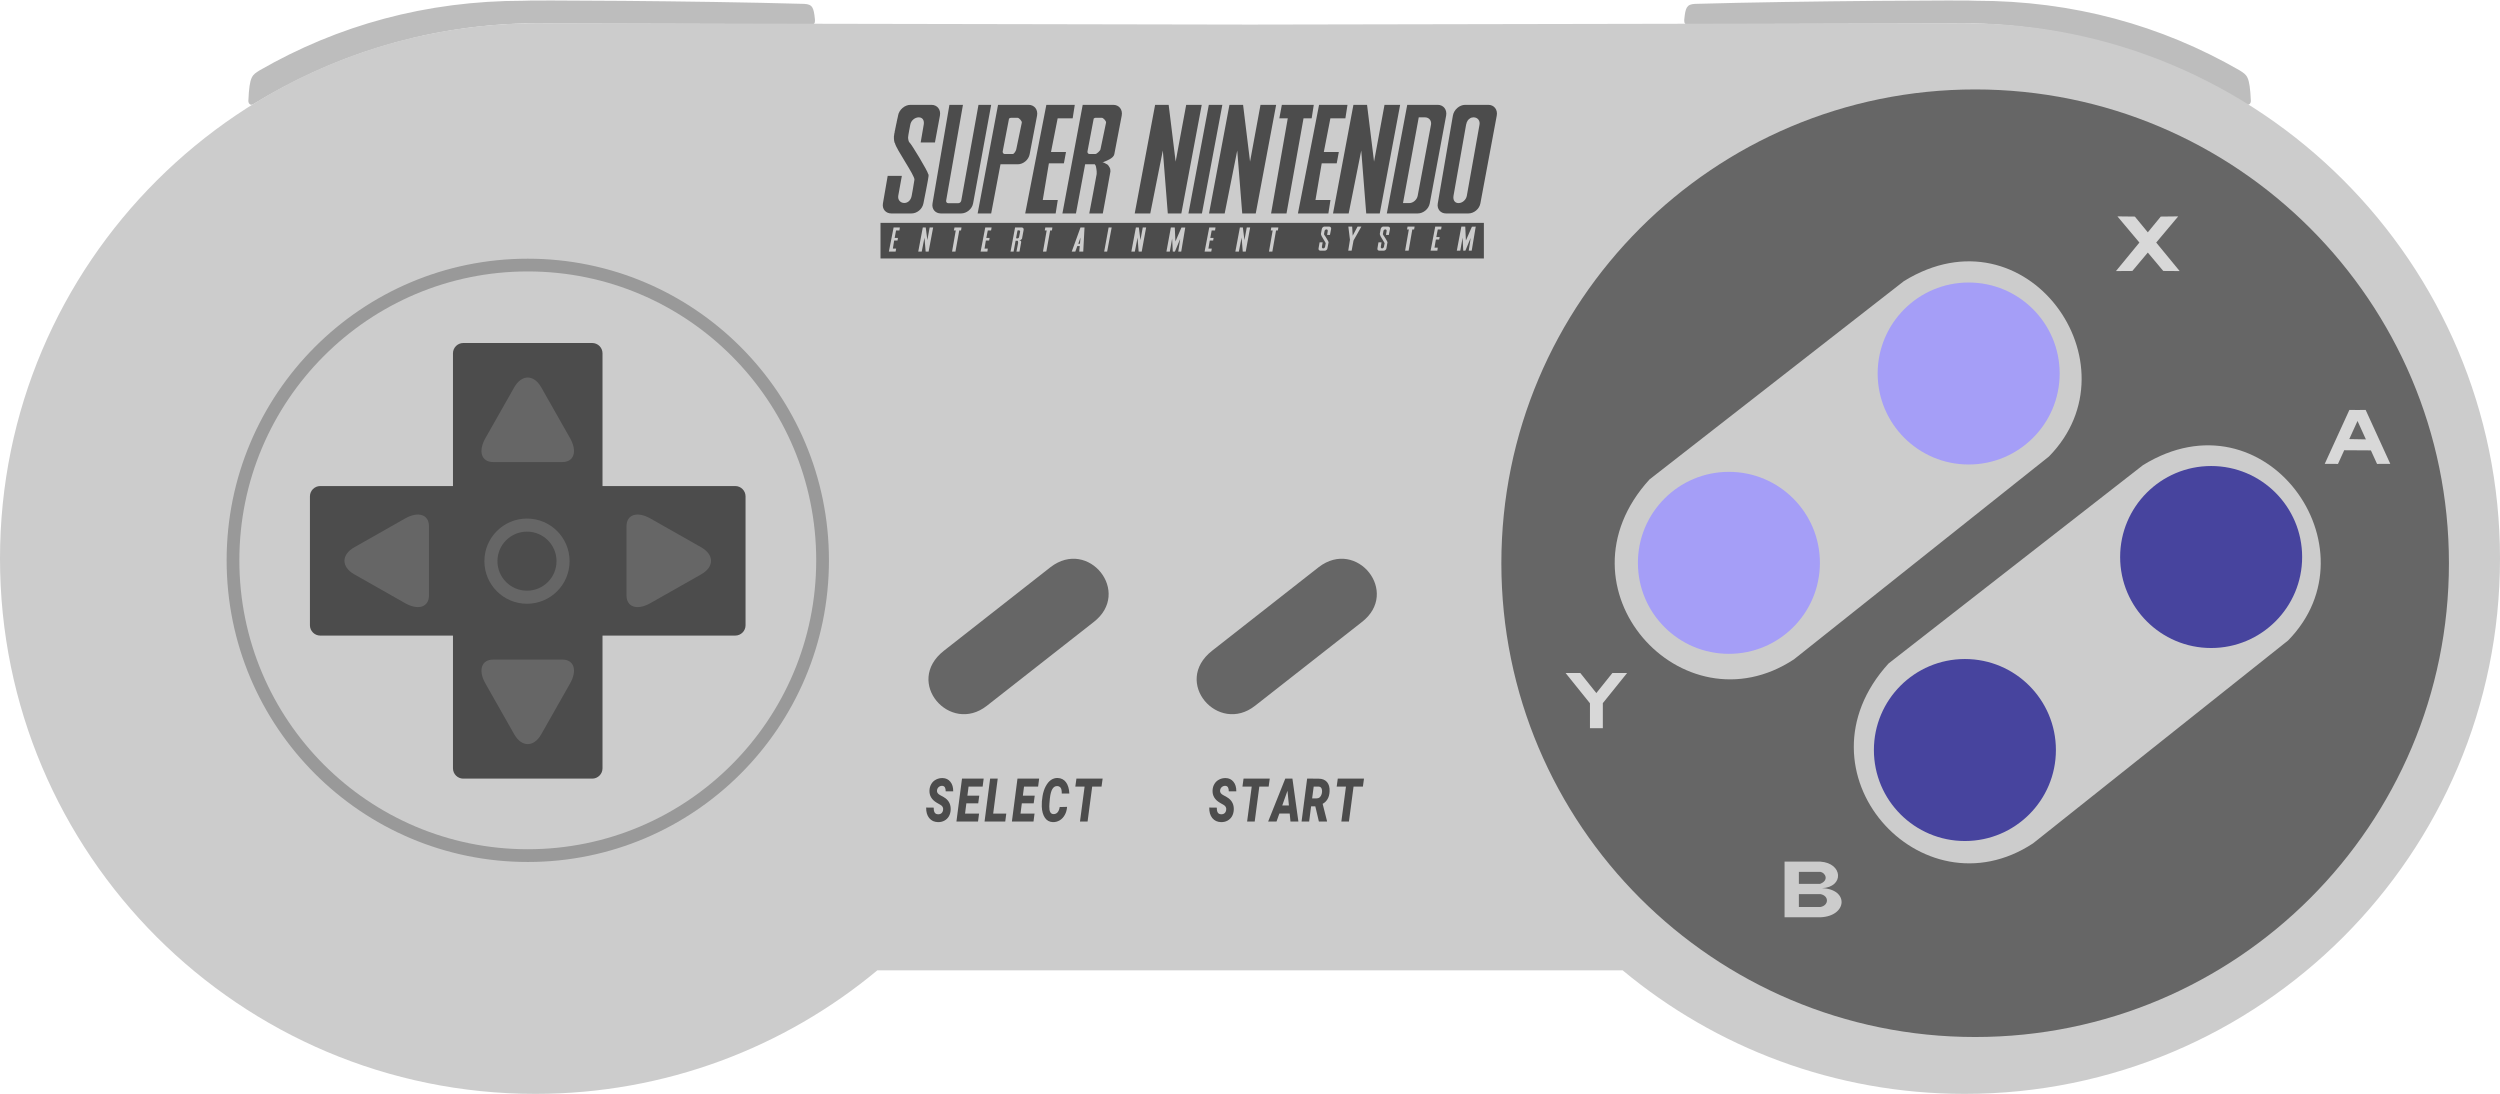
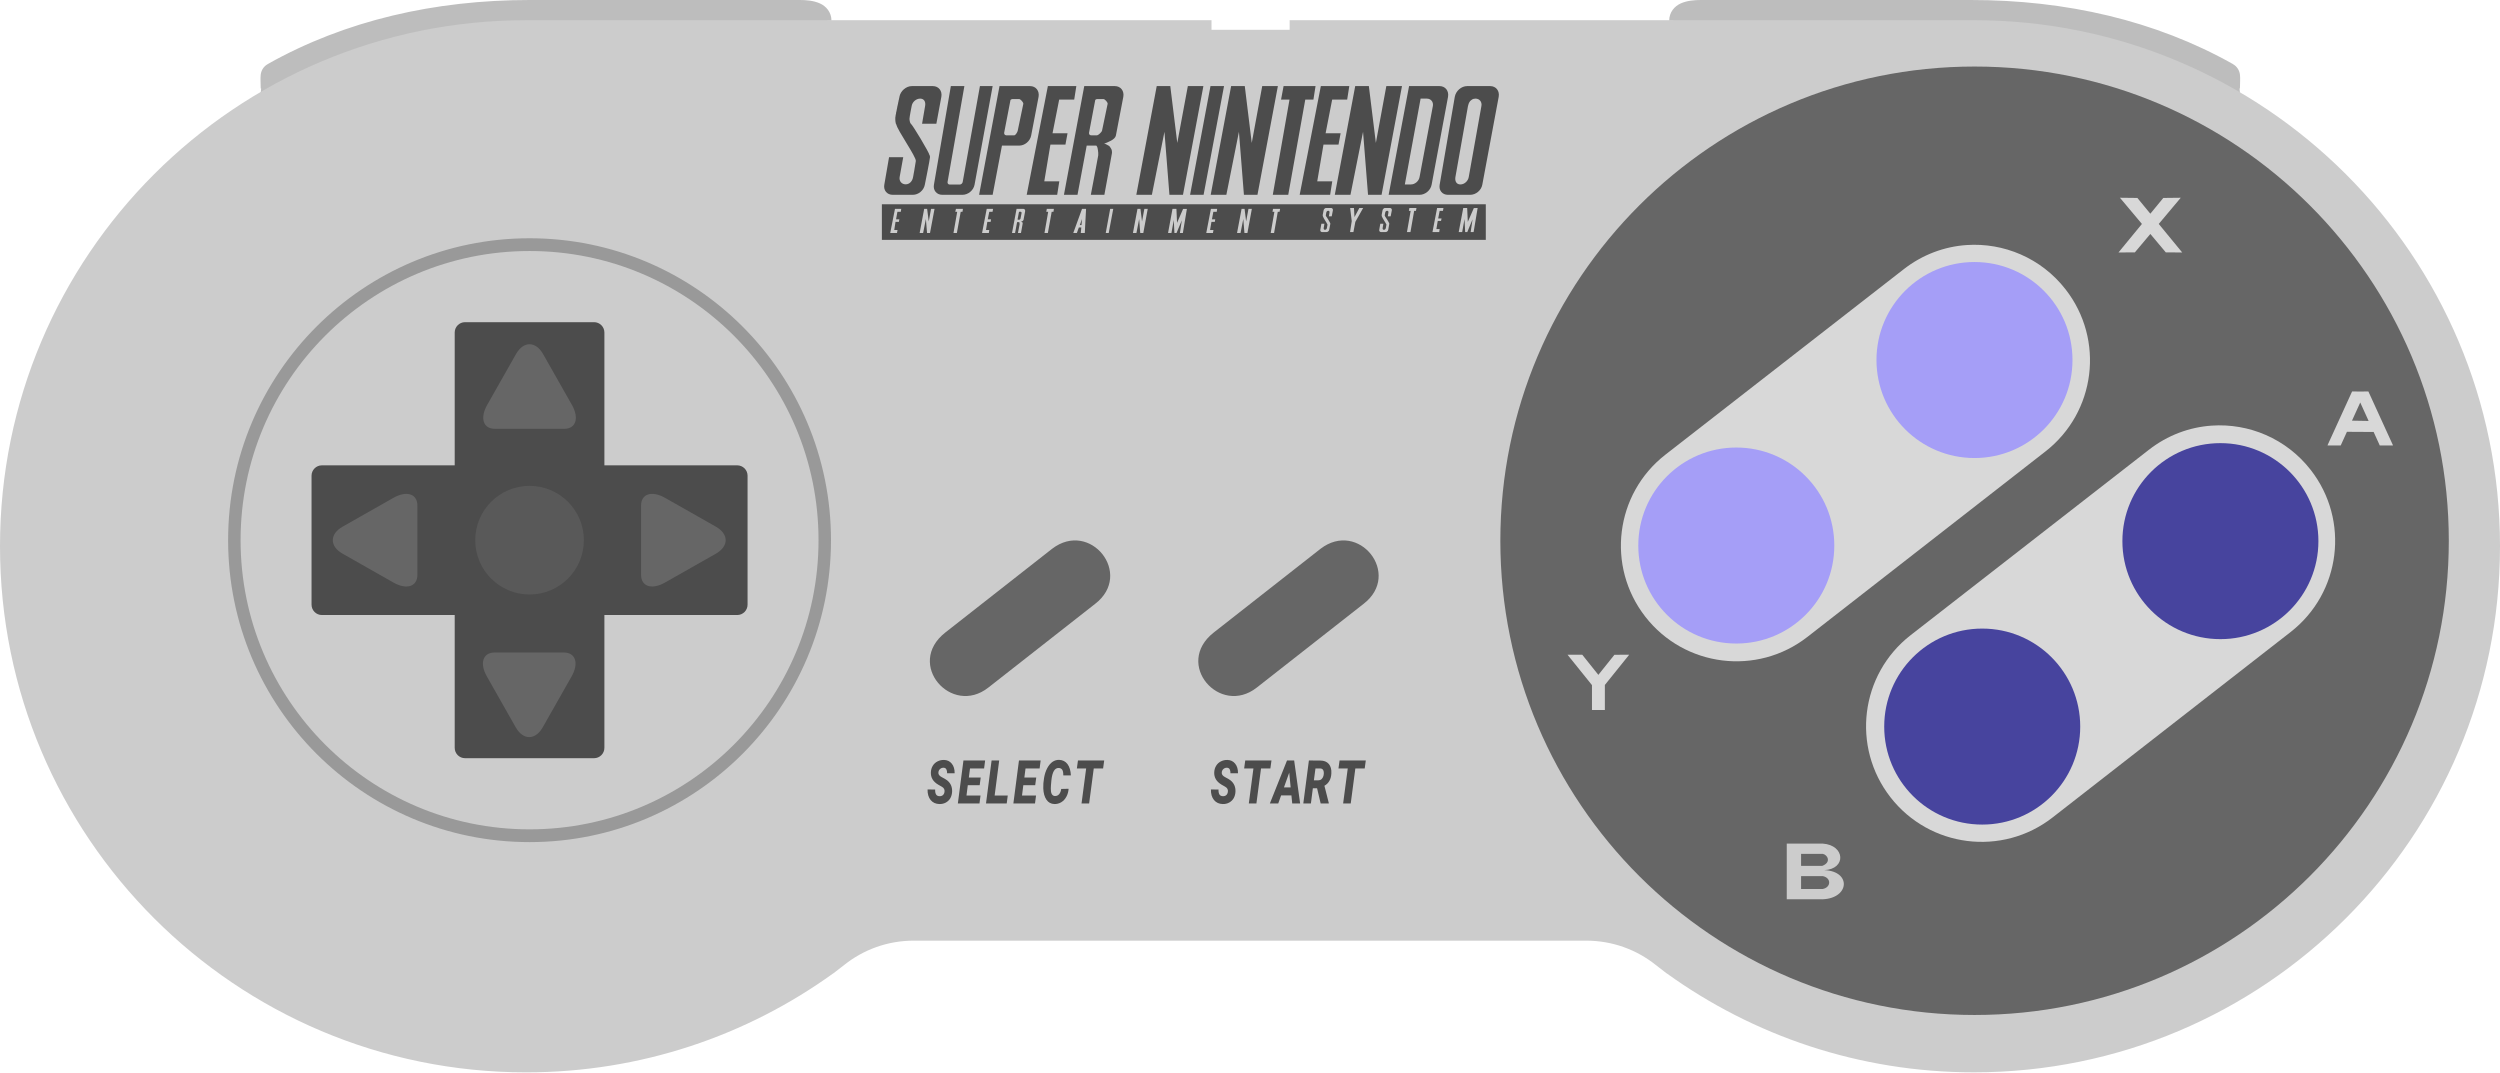
- <svg xmlns="http://www.w3.org/2000/svg" xmlns:ns1="https://www.boxy-svg.com/bx" width="385.345" height="168.608" viewBox="0 -0.401 385.345 168.608">
-   <g transform="matrix(1, 0, 0, 1, -1.4210854715202004e-14, -7.105427357601002e-15)">
-     <path d="M 39.989 10.457 C 38.894 11.187 38.448 11.22 38.28 15.19 C 38.271 15.4 38.493 15.936 39.007 15.678 C 51.111 8.308 64.914 3.688 80.801 3.209 L 125.286 3.33 C 125.663 3.317 125.63 2.764 125.608 2.55 C 125.425 0.761 125.234 0.269 123.972 0.197 C 107.263 -0.281 80.66 -0.401 80.66 -0.284 C 65.687 -0.284 52.094 3.486 39.989 10.457 Z" style="fill: rgb(189, 189, 189); stroke-linejoin: round; stroke-linecap: round; stroke: rgb(153, 153, 153); stroke-width: 0;" ns1:origin="0 0" />
-     <path d="M 348.67 -11.259 C 347.575 -11.989 347.129 -12.022 346.961 -15.992 C 346.952 -16.202 347.174 -16.738 347.688 -16.48 C 359.792 -9.11 373.595 -4.49 389.482 -4.011 L 433.967 -4.132 C 434.344 -4.119 434.311 -3.566 434.289 -3.352 C 434.106 -1.563 433.915 -1.071 432.653 -0.999 C 415.944 -0.521 389.341 -0.401 389.341 -0.518 C 374.368 -0.518 360.775 -4.288 348.67 -11.259 Z" style="fill: rgb(189, 189, 189); stroke-linejoin: round; stroke-linecap: round; stroke: rgb(153, 153, 153); stroke-width: 0;" transform="matrix(-1, 0, 0, -1, 693.904, -0.802001)" ns1:origin="0 1" />
-     <path id="path-3" style="fill: rgb(204, 204, 204); fill-opacity: 1; fill-rule: nonzero; stroke: none; clip-path: url(#clipPath16);" d="M 82.514 3.178 C 36.942 3.375 0 40.122 0 85.693 C 0 131.263 36.942 168.207 82.514 168.207 C 102.56 168.207 120.934 161.053 135.23 149.165 L 250.115 149.165 C 264.411 161.053 282.785 168.207 302.831 168.207 C 348.403 168.207 385.345 131.263 385.345 85.693 C 385.345 40.122 348.403 3.178 302.831 3.178 L 192.673 3.388 L 82.514 3.178 Z" ns1:origin="0 0" />
+ <svg xmlns="http://www.w3.org/2000/svg" xmlns:ns1="https://www.boxy-svg.com/bx" width="384.989" height="165.138" viewBox="-0.084 2.5 384.989 165.138">
+   <g>
+     <path id="path7" d="M 261.87 2.5 C 260.879 2.5 259.736 2.585 258.759 3.019 C 257.781 3.454 256.964 4.382 256.964 5.693 L 257.605 5.693 C 257.594 5.945 257.626 6.323 257.937 6.334 L 302.422 6.213 C 318.309 6.692 332.112 11.312 344.216 18.682 C 344.73 18.94 344.952 18.404 344.943 18.194 C 344.907 17.337 344.857 16.663 344.792 16.126 L 344.857 16.126 C 344.857 15.278 344.93 14.624 344.857 13.992 C 344.784 13.368 344.429 12.735 343.78 12.376 C 343.774 12.372 343.784 12.357 343.78 12.355 C 343.774 12.353 343.765 12.359 343.76 12.355 C 331.815 5.641 318.052 2.5 303.42 2.5 Z" style="fill: rgb(189, 189, 189);" ns1:origin="0 0" />
+     <path id="path-7" d="M 132.864 2.5 C 131.873 2.5 130.73 2.415 129.753 1.981 C 128.775 1.546 127.958 0.618 127.958 -0.693 L 128.599 -0.693 C 128.588 -0.945 128.62 -1.323 128.931 -1.334 L 173.416 -1.213 C 189.303 -1.692 203.106 -6.312 215.21 -13.682 C 215.724 -13.94 215.946 -13.404 215.937 -13.194 C 215.901 -12.337 215.851 -11.663 215.786 -11.126 L 215.851 -11.126 C 215.851 -10.278 215.924 -9.624 215.851 -8.992 C 215.778 -8.368 215.423 -7.735 214.774 -7.376 C 214.768 -7.372 214.778 -7.357 214.774 -7.355 C 214.768 -7.353 214.759 -7.359 214.754 -7.355 C 202.809 -0.641 189.046 2.5 174.414 2.5 Z" style="fill: rgb(189, 189, 189);" transform="matrix(-1, 0, 0, -1, 255.916, 4.999996)" ns1:origin="0 1" />
+     <path id="path-11" d="M 80.935 5.611 L 170.385 5.611 L 186.483 5.611 L 186.483 6.448 L 186.483 7.085 L 187.12 7.085 L 197.878 7.085 L 198.515 7.085 L 198.515 6.448 L 198.515 5.611 L 214.434 5.611 L 303.883 5.611 C 348.637 5.611 384.905 41.861 384.905 86.613 C 384.905 131.367 348.635 167.635 303.883 167.635 C 286.223 167.635 269.899 161.983 256.586 152.395 L 256.567 152.395 L 254.894 151.1 C 251.954 148.752 248.227 147.355 244.175 147.355 L 213.814 147.355 L 171.001 147.355 L 140.639 147.355 C 136.588 147.355 132.861 148.752 129.922 151.1 L 128.248 152.395 L 128.229 152.395 C 114.924 161.989 98.603 167.638 80.937 167.638 C 36.185 167.638 -0.084 131.37 -0.084 86.616 C -0.084 41.864 36.186 5.613 80.937 5.613 L 80.935 5.611 Z" style="fill: rgb(204, 204, 204);" ns1:origin="0.5 0.5" />
    <g transform="matrix(1, 0, 0, 1, 0, 1)">
      <g>
        <path d="M 145.366 123.432 C 145.419 123.096 145.279 122.834 144.946 122.648 L 144.386 122.329 C 143.599 121.86 143.226 121.222 143.266 120.416 C 143.286 120.044 143.383 119.716 143.556 119.433 C 143.729 119.14 143.973 118.914 144.286 118.755 C 144.593 118.595 144.929 118.52 145.296 118.529 C 145.789 118.538 146.186 118.728 146.486 119.1 C 146.786 119.463 146.933 119.955 146.926 120.575 L 145.766 120.575 C 145.773 120.327 145.733 120.124 145.646 119.964 C 145.559 119.814 145.416 119.734 145.216 119.725 C 145.016 119.725 144.843 119.787 144.696 119.911 C 144.543 120.034 144.453 120.207 144.426 120.429 C 144.386 120.731 144.556 120.978 144.936 121.173 C 145.316 121.369 145.593 121.532 145.766 121.665 C 146.313 122.099 146.569 122.684 146.536 123.419 C 146.516 123.8 146.423 124.137 146.256 124.429 C 146.089 124.712 145.859 124.934 145.566 125.093 C 145.273 125.253 144.939 125.328 144.566 125.319 C 144.299 125.31 144.053 125.257 143.826 125.16 C 143.593 125.053 143.393 124.898 143.226 124.695 C 142.899 124.287 142.743 123.747 142.756 123.073 L 143.926 123.087 C 143.913 123.423 143.963 123.681 144.076 123.857 C 144.183 124.026 144.369 124.11 144.636 124.11 C 144.829 124.11 144.993 124.053 145.126 123.937 C 145.259 123.814 145.339 123.645 145.366 123.432 Z" style="fill: rgb(76, 76, 76);" ns1:origin="0.5 0.5" />
        <path d="M 169.788 119.844 L 168.348 119.844 L 167.638 125.226 L 166.468 125.226 L 167.178 119.844 L 165.748 119.844 L 165.918 118.609 L 169.958 118.609 L 169.788 119.844 Z" style="fill: rgb(76, 76, 76);" ns1:origin="0.5 0.5" />
        <path d="M 164.477 122.967 C 164.443 123.436 164.327 123.848 164.127 124.203 C 163.927 124.566 163.667 124.845 163.347 125.04 C 163.02 125.235 162.667 125.328 162.287 125.319 C 161.767 125.302 161.36 125.08 161.067 124.655 C 160.767 124.22 160.603 123.636 160.577 122.901 C 160.557 122.413 160.597 121.878 160.697 121.293 C 160.797 120.717 160.96 120.217 161.187 119.791 C 161.42 119.357 161.69 119.034 161.997 118.821 C 162.31 118.609 162.65 118.506 163.017 118.516 C 163.563 118.533 163.993 118.751 164.307 119.167 C 164.62 119.592 164.793 120.173 164.827 120.908 L 163.657 120.908 C 163.663 120.5 163.61 120.213 163.497 120.044 C 163.377 119.867 163.197 119.774 162.957 119.765 C 162.337 119.738 161.96 120.372 161.827 121.665 C 161.767 122.259 161.737 122.679 161.737 122.927 C 161.723 123.671 161.93 124.057 162.357 124.083 C 162.63 124.093 162.85 124 163.017 123.804 C 163.183 123.609 163.29 123.339 163.337 122.994 L 164.477 122.967 Z" style="fill: rgb(76, 76, 76);" ns1:origin="0.5 0.5" />
        <path d="M 159.332 122.422 L 157.502 122.422 L 157.302 124.004 L 159.462 124.004 L 159.302 125.226 L 155.972 125.226 L 156.832 118.609 L 160.172 118.609 L 160.012 119.844 L 157.842 119.844 L 157.662 121.24 L 159.492 121.24 L 159.332 122.422 Z" style="fill: rgb(76, 76, 76);" ns1:origin="0.5 0.5" />
        <path d="M 153.087 124.004 L 155.107 124.004 L 154.947 125.226 L 151.757 125.226 L 152.617 118.609 L 153.787 118.609 L 153.087 124.004 Z" style="fill: rgb(76, 76, 76);" ns1:origin="0.5 0.5" />
        <path d="M 150.782 122.422 L 148.952 122.422 L 148.752 124.004 L 150.912 124.004 L 150.752 125.226 L 147.422 125.226 L 148.282 118.609 L 151.622 118.609 L 151.462 119.844 L 149.292 119.844 L 149.112 121.24 L 150.942 121.24 L 150.782 122.422 Z" style="fill: rgb(76, 76, 76);" ns1:origin="0.5 0.5" />
      </g>
      <g>
        <path d="M 189.002 123.432 C 189.055 123.096 188.915 122.834 188.582 122.648 L 188.022 122.329 C 187.235 121.86 186.862 121.222 186.902 120.416 C 186.922 120.044 187.019 119.716 187.192 119.433 C 187.365 119.14 187.609 118.914 187.922 118.755 C 188.229 118.595 188.565 118.52 188.932 118.529 C 189.425 118.538 189.822 118.728 190.122 119.1 C 190.422 119.463 190.569 119.955 190.562 120.575 L 189.402 120.575 C 189.409 120.327 189.369 120.124 189.282 119.964 C 189.195 119.814 189.052 119.734 188.852 119.725 C 188.652 119.725 188.479 119.787 188.332 119.911 C 188.179 120.034 188.089 120.207 188.062 120.429 C 188.022 120.731 188.192 120.978 188.572 121.173 C 188.952 121.369 189.229 121.532 189.402 121.665 C 189.949 122.099 190.205 122.684 190.172 123.419 C 190.152 123.8 190.059 124.137 189.892 124.429 C 189.725 124.712 189.495 124.934 189.202 125.093 C 188.909 125.253 188.575 125.328 188.202 125.319 C 187.935 125.31 187.689 125.257 187.462 125.16 C 187.229 125.053 187.029 124.898 186.862 124.695 C 186.535 124.287 186.379 123.747 186.392 123.073 L 187.562 123.087 C 187.549 123.423 187.599 123.681 187.712 123.857 C 187.819 124.026 188.005 124.11 188.272 124.11 C 188.465 124.11 188.629 124.053 188.762 123.937 C 188.895 123.814 188.975 123.645 189.002 123.432 Z" style="fill: rgb(76, 76, 76);" ns1:origin="0.5 0.5" />
        <path d="M 210.073 119.844 L 208.633 119.844 L 207.923 125.226 L 206.753 125.226 L 207.463 119.844 L 206.033 119.844 L 206.203 118.609 L 210.243 118.609 L 210.073 119.844 Z" style="fill: rgb(76, 76, 76);" ns1:origin="0.5 0.5" />
        <path d="M 202.25 121.665 L 202.93 121.665 C 203.116 121.665 203.28 121.608 203.42 121.492 C 203.56 121.369 203.66 121.2 203.72 120.987 C 203.78 120.784 203.796 120.579 203.77 120.376 C 203.723 120.04 203.56 119.862 203.28 119.844 L 202.49 119.844 Z M 202.09 122.887 L 201.79 125.226 L 200.62 125.226 L 201.48 118.609 L 203.24 118.622 C 203.8 118.622 204.233 118.795 204.54 119.14 C 204.84 119.495 204.973 119.973 204.94 120.575 C 204.92 121.054 204.816 121.448 204.63 121.758 C 204.45 122.077 204.196 122.325 203.87 122.502 L 204.54 125.146 L 204.54 125.226 L 203.29 125.226 L 202.74 122.887 Z" style="fill: rgb(76, 76, 76);" ns1:origin="0 0" />
        <path d="M 197.201 123.99 L 196.761 125.226 L 195.471 125.226 L 198.111 118.609 L 199.211 118.609 L 200.131 125.226 L 198.911 125.226 L 198.791 123.99 Z M 197.641 122.755 L 198.671 122.755 L 198.451 120.482 Z" style="fill: rgb(76, 76, 76);" ns1:origin="0 0" />
        <path d="M 195.548 119.844 L 194.108 119.844 L 193.398 125.226 L 192.228 125.226 L 192.938 119.844 L 191.508 119.844 L 191.678 118.609 L 195.718 118.609 L 195.548 119.844 Z" style="fill: rgb(76, 76, 76);" ns1:origin="0.5 0.5" />
      </g>
    </g>
-     <path id="path42" style="fill: rgb(153, 153, 153); fill-opacity: 1; fill-rule: nonzero; stroke: rgb(153, 153, 153); clip-path: url(#clipPath16);" d="M 127.272 85.968 C 127.272 111.371 106.713 131.963 81.352 131.963 C 55.991 131.963 35.432 111.371 35.432 85.968 C 35.432 60.566 55.991 39.973 81.352 39.973 C 106.713 39.973 127.272 60.566 127.272 85.968" ns1:origin="0.5 0.5" />
-     <path id="path46" style="fill: rgb(204, 204, 204); fill-opacity: 1; fill-rule: nonzero; stroke: none; clip-path: url(#clipPath16);" d="M 125.809 85.968 C 125.809 110.562 105.906 130.498 81.352 130.498 C 56.799 130.498 36.894 110.562 36.894 85.968 C 36.894 61.375 56.799 41.438 81.352 41.438 C 105.906 41.438 125.809 61.375 125.809 85.968" ns1:origin="0.5 0.5" />
-     <path id="path50" style="fill: rgb(102, 102, 102); fill-opacity: 1; fill-rule: nonzero; stroke: none; clip-path: url(#clipPath16);" d="M 377.474 86.414 C 377.474 126.746 344.777 159.442 304.445 159.442 C 264.112 159.442 231.416 126.746 231.416 86.414 C 231.416 46.081 264.112 13.385 304.445 13.385 C 344.777 13.385 377.474 46.081 377.474 86.414" ns1:origin="0.5 0.5" />
-     <path id="path70" style="fill: rgb(76, 76, 76); fill-opacity: 1; fill-rule: nonzero; stroke: none; clip-path: url(#clipPath16);" d="M 113.329 74.517 L 92.87 74.517 L 92.87 54.059 C 92.87 53.185 92.155 52.469 91.28 52.469 L 71.409 52.469 C 70.534 52.469 69.819 53.185 69.819 54.059 L 69.819 74.517 L 49.36 74.517 C 48.487 74.517 47.772 75.232 47.772 76.106 L 47.772 95.979 C 47.772 96.852 48.487 97.567 49.36 97.567 L 69.819 97.567 L 69.819 118.027 C 69.819 118.901 70.534 119.616 71.409 119.616 L 91.28 119.616 C 92.155 119.616 92.87 118.901 92.87 118.027 L 92.87 97.567 L 113.329 97.567 C 114.203 97.567 114.918 96.852 114.918 95.979 L 114.918 76.106 C 114.918 75.232 114.203 74.517 113.329 74.517" ns1:origin="0.5 0.5" />
-     <g>
-       <path id="path-5" style="fill: rgb(204, 204, 204); fill-opacity: 1; fill-rule: nonzero; stroke: none; clip-path: url(#clipPath16);" d="M 312.357 129.298 C 294.74 140.036 275.283 116.973 291.068 100.81 L 331.323 71.63 C 350.607 60.631 367.146 85.739 352.724 99.426" transform="matrix(0.999391, -0.034899, 0.034899, 0.999391, -3.305862, 11.27116)" ns1:origin="0.5 0.5" />
-       <path id="path-1" style="fill: rgb(204, 204, 204); fill-opacity: 1; fill-rule: nonzero; stroke: none; clip-path: url(#clipPath16);" d="M 275.501 100.938 C 257.884 111.676 238.427 88.613 254.212 72.45 L 294.467 43.27 C 313.751 32.271 330.29 57.379 315.868 71.066" transform="matrix(0.999391, -0.034899, 0.034899, 0.999391, -2.338579, 9.967647)" ns1:origin="0.5 0.5" />
-     </g>
-     <path id="path74" style="fill: rgb(165, 158, 247); fill-opacity: 1; fill-rule: nonzero; stroke: none; clip-path: url(#clipPath16);" d="M 280.517 86.354 C 280.517 94.1 274.237 100.38 266.491 100.38 C 258.743 100.38 252.463 94.1 252.463 86.354 C 252.463 78.608 258.743 72.328 266.491 72.328 C 274.237 72.328 280.517 78.608 280.517 86.354" ns1:origin="0.5 0.5" />
-     <path id="path78" style="fill: rgb(165, 158, 247); fill-opacity: 1; fill-rule: nonzero; stroke: none; clip-path: url(#clipPath16);" d="M 317.472 57.171 C 317.472 64.917 311.192 71.197 303.445 71.197 C 295.698 71.197 289.418 64.917 289.418 57.171 C 289.418 49.425 295.698 43.145 303.445 43.145 C 311.192 43.145 317.472 49.425 317.472 57.171" ns1:origin="0.5 0.5" />
-     <path id="path-6" style="fill: rgb(71, 68, 158); fill-opacity: 1; fill-rule: nonzero; stroke: none; clip-path: url(#clipPath16);" d="M 316.893 115.205 C 316.893 122.951 310.613 129.231 302.867 129.231 C 295.119 129.231 288.839 122.951 288.839 115.205 C 288.839 107.459 295.119 101.179 302.867 101.179 C 310.613 101.179 316.893 107.459 316.893 115.205" ns1:origin="0.5 0.5" />
-     <path id="path-7" style="fill: rgb(71, 68, 158); fill-opacity: 1; fill-rule: nonzero; stroke: none; clip-path: url(#clipPath16);" d="M 354.848 85.456 C 354.848 93.202 348.568 99.482 340.821 99.482 C 333.074 99.482 326.794 93.202 326.794 85.456 C 326.794 77.71 333.074 71.43 340.821 71.43 C 348.568 71.43 354.848 77.71 354.848 85.456" ns1:origin="0.5 0.5" />
-     <path id="path90" style="fill: rgb(102, 102, 102); fill-opacity: 1; fill-rule: nonzero; stroke: none; clip-path: url(#clipPath16);" d="M 54.61 83.958 C 52.588 85.104 52.588 86.98 54.61 88.128 L 62.444 92.57 C 64.466 93.717 66.12 93.182 66.12 91.38 L 66.12 80.705 C 66.12 78.904 64.466 78.369 62.444 79.515 L 54.61 83.958 C 52.588 85.104 52.588 86.98 54.61 88.128 L 62.444 92.57 C 64.466 93.717 66.12 93.182 66.12 91.38 L 66.12 80.705 C 66.12 78.904 64.466 78.369 62.444 79.515 L 54.61 83.958 Z" ns1:origin="0.5 0.5" />
-     <path id="path94" style="fill: rgb(102, 102, 102); fill-opacity: 1; fill-rule: nonzero; stroke: none; clip-path: url(#clipPath16);" d="M 108.079 83.958 C 110.102 85.104 110.102 86.98 108.079 88.128 L 100.245 92.57 C 98.223 93.717 96.569 93.182 96.569 91.38 L 96.569 80.705 C 96.569 78.904 98.223 78.369 100.245 79.515 L 108.079 83.958 C 110.102 85.104 110.102 86.98 108.079 88.128 L 100.245 92.57 C 98.223 93.717 96.569 93.182 96.569 91.38 L 96.569 80.705 C 96.569 78.904 98.223 78.369 100.245 79.515 L 108.079 83.958 Z" ns1:origin="0.5 0.5" />
-     <path id="path98" style="fill: rgb(102, 102, 102); fill-opacity: 1; fill-rule: nonzero; stroke: none; clip-path: url(#clipPath16);" d="M 83.429 59.308 C 82.283 57.286 80.406 57.286 79.259 59.308 L 74.817 67.142 C 73.671 69.164 74.206 70.818 76.007 70.818 L 86.682 70.818 C 88.483 70.818 89.018 69.164 87.872 67.142 L 83.429 59.308 C 82.283 57.286 80.406 57.286 79.259 59.308 L 74.817 67.142 C 73.671 69.164 74.206 70.818 76.007 70.818 L 86.682 70.818 C 88.483 70.818 89.018 69.164 87.872 67.142 L 83.429 59.308 Z" ns1:origin="0.5 0.5" />
-     <path id="path102" style="fill: rgb(102, 102, 102); fill-opacity: 1; fill-rule: nonzero; stroke: none; clip-path: url(#clipPath16);" d="M 83.429 112.777 C 82.283 114.8 80.406 114.8 79.259 112.777 L 74.817 104.944 C 73.671 102.921 74.206 101.267 76.007 101.267 L 86.682 101.267 C 88.483 101.267 89.018 102.921 87.872 104.944 L 83.429 112.777 C 82.283 114.8 80.406 114.8 79.259 112.777 L 74.817 104.944 C 73.671 102.921 74.206 101.267 76.007 101.267 L 86.682 101.267 C 88.483 101.267 89.018 102.921 87.872 104.944 L 83.429 112.777 Z" ns1:origin="0.5 0.5" />
+     <path id="path42" style="fill: rgb(153, 153, 153); fill-opacity: 1; fill-rule: nonzero; stroke: rgb(153, 153, 153); clip-path: url(#clipPath16);" d="M 127.385 85.687 C 127.385 111.09 106.826 131.681 81.465 131.681 C 56.104 131.681 35.545 111.09 35.545 85.687 C 35.545 60.285 56.104 39.691 81.465 39.691 C 106.826 39.691 127.385 60.285 127.385 85.687" ns1:origin="0.5 0.5" />
+     <path id="path46" style="fill: rgb(204, 204, 204); fill-opacity: 1; fill-rule: nonzero; stroke: none; clip-path: url(#clipPath16);" d="M 125.965 85.686 C 125.965 110.28 106.043 130.216 81.466 130.216 C 56.889 130.216 36.965 110.28 36.965 85.686 C 36.965 61.093 56.889 41.156 81.466 41.156 C 106.043 41.156 125.965 61.093 125.965 85.686" ns1:origin="0.5 0.5" />
+     <path id="path50" style="fill: rgb(102, 102, 102); fill-opacity: 1; fill-rule: nonzero; stroke: none; clip-path: url(#clipPath16);" d="M 377.021 85.775 C 377.021 126.107 344.324 158.803 303.992 158.803 C 263.659 158.803 230.963 126.107 230.963 85.775 C 230.963 45.442 263.659 12.746 303.992 12.746 C 344.324 12.746 377.021 45.442 377.021 85.775" ns1:origin="0.5 0.5" />
+     <path id="path70" style="fill: rgb(76, 76, 76); fill-opacity: 1; fill-rule: nonzero; stroke: none; clip-path: url(#clipPath16);" d="M 113.449 74.16 L 92.99 74.16 L 92.99 53.702 C 92.99 52.829 92.275 52.113 91.4 52.113 L 71.529 52.113 C 70.654 52.113 69.939 52.829 69.939 53.702 L 69.939 74.16 L 49.48 74.16 C 48.607 74.16 47.892 74.876 47.892 75.75 L 47.892 95.622 C 47.892 96.495 48.607 97.211 49.48 97.211 L 69.939 97.211 L 69.939 117.67 C 69.939 118.544 70.654 119.259 71.529 119.259 L 91.4 119.259 C 92.275 119.259 92.99 118.544 92.99 117.67 L 92.99 97.211 L 113.449 97.211 C 114.323 97.211 115.038 96.495 115.038 95.622 L 115.038 75.75 C 115.038 74.876 114.323 74.16 113.449 74.16" ns1:origin="0.5 0.5" />
+     <path id="path90" style="fill: rgb(102, 102, 102); fill-opacity: 1; fill-rule: nonzero; stroke: none; clip-path: url(#clipPath16);" d="M 52.681 83.601 C 50.659 84.747 50.659 86.624 52.681 87.771 L 60.515 92.213 C 62.537 93.361 64.191 92.825 64.191 91.023 L 64.191 80.349 C 64.191 78.547 62.537 78.013 60.515 79.158 L 52.681 83.601 C 50.659 84.747 50.659 86.624 52.681 87.771 L 60.515 92.213 C 62.537 93.361 64.191 92.825 64.191 91.023 L 64.191 80.349 C 64.191 78.547 62.537 78.013 60.515 79.158 L 52.681 83.601 Z" ns1:origin="0.5 0.5" />
+     <path id="path94" style="fill: rgb(102, 102, 102); fill-opacity: 1; fill-rule: nonzero; stroke: none; clip-path: url(#clipPath16);" d="M 110.15 83.601 C 112.173 84.747 112.173 86.624 110.15 87.771 L 102.316 92.213 C 100.294 93.361 98.64 92.825 98.64 91.023 L 98.64 80.349 C 98.64 78.547 100.294 78.013 102.316 79.158 L 110.15 83.601 C 112.173 84.747 112.173 86.624 110.15 87.771 L 102.316 92.213 C 100.294 93.361 98.64 92.825 98.64 91.023 L 98.64 80.349 C 98.64 78.547 100.294 78.013 102.316 79.158 L 110.15 83.601 Z" ns1:origin="0.5 0.5" />
+     <path id="path98" style="fill: rgb(102, 102, 102); fill-opacity: 1; fill-rule: nonzero; stroke: none; clip-path: url(#clipPath16);" d="M 83.549 57.026 C 82.402 55.004 80.525 55.004 79.379 57.026 L 74.937 64.86 C 73.79 66.882 74.326 68.536 76.127 68.536 L 86.801 68.536 C 88.603 68.536 89.137 66.882 87.992 64.86 L 83.549 57.026 C 82.402 55.004 80.525 55.004 79.379 57.026 L 74.937 64.86 C 73.79 66.882 74.326 68.536 76.127 68.536 L 86.801 68.536 C 88.603 68.536 89.137 66.882 87.992 64.86 L 83.549 57.026 Z" ns1:origin="0.5 0.5" />
+     <path id="path102" style="fill: rgb(102, 102, 102); fill-opacity: 1; fill-rule: nonzero; stroke: none; clip-path: url(#clipPath16);" d="M 83.5 114.495 C 82.354 116.518 80.477 116.518 79.33 114.495 L 74.888 106.662 C 73.742 104.639 74.277 102.985 76.078 102.985 L 86.753 102.985 C 88.554 102.985 89.089 104.639 87.943 106.662 L 83.5 114.495 C 82.354 116.518 80.477 116.518 79.33 114.495 L 74.888 106.662 C 73.742 104.639 74.277 102.985 76.078 102.985 L 86.753 102.985 C 88.554 102.985 89.089 104.639 87.943 106.662 L 83.5 114.495 Z" ns1:origin="0.5 0.5" />
    <path id="path122" style="fill: rgb(76, 76, 76); fill-opacity: 1; fill-rule: nonzero; stroke: none; clip-path: url(#clipPath16);" d="M 166.545 36.225 L 166.203 37.164 L 166.463 37.164 L 166.545 36.225 Z M 156.901 35.106 C 156.873 35.106 156.853 35.121 156.834 35.139 L 156.622 36.259 L 156.622 36.266 C 156.622 36.31 156.649 36.342 156.69 36.342 L 156.883 36.342 C 156.933 36.342 157.053 36.242 157.064 36.193 L 157.242 35.269 C 157.248 35.215 157.161 35.106 157.111 35.106 L 156.901 35.106 Z M 195.955 34.661 L 197.046 34.661 L 196.961 35.121 L 196.688 35.121 L 196.117 38.385 L 195.595 38.385 L 196.166 35.121 L 195.874 35.121 L 195.955 34.661 Z M 191.114 34.661 L 191.573 34.661 L 191.814 36.605 L 192.174 34.661 L 192.695 34.661 L 192.012 38.385 L 191.554 38.385 L 191.378 36.225 L 190.952 38.385 L 190.414 38.385 L 191.114 34.661 Z M 186.39 34.661 L 187.353 34.661 L 187.287 35.121 L 186.765 35.121 L 186.551 36.273 L 187.059 36.273 L 186.992 36.67 L 186.473 36.67 L 186.259 37.923 L 186.784 37.923 L 186.7 38.385 L 185.673 38.385 L 186.39 34.661 Z M 180.475 34.661 L 181.079 34.661 L 181.175 36.819 L 182.105 34.675 L 182.691 34.675 L 182.072 38.385 L 181.615 38.385 L 181.911 36.423 L 181.095 38.385 L 180.771 38.385 L 180.671 36.375 L 180.312 38.385 L 179.79 38.385 L 180.475 34.661 Z M 175.083 34.661 L 175.54 34.661 L 175.782 36.605 L 176.142 34.661 L 176.663 34.661 L 175.98 38.385 L 175.508 38.385 L 175.342 36.225 L 174.92 38.385 L 174.383 38.385 L 175.083 34.661 Z M 170.878 34.661 L 171.352 34.661 L 170.652 38.385 L 170.194 38.385 L 170.878 34.661 Z M 166.545 34.661 L 167.165 34.661 L 166.969 38.385 L 166.35 38.385 L 166.431 37.529 L 166.056 37.529 L 165.746 38.385 L 165.193 38.385 L 166.545 34.661 Z M 161.12 34.661 L 162.21 34.661 L 162.145 35.121 L 161.87 35.121 L 161.283 38.385 L 160.761 38.385 L 161.332 35.121 L 161.038 35.121 L 161.12 34.661 Z M 156.462 34.661 L 157.501 34.661 C 157.696 34.661 157.819 34.833 157.781 35.039 L 157.535 36.358 C 157.51 36.5 157.261 36.617 157.129 36.67 L 157.161 36.67 L 157.176 36.67 L 157.195 36.67 L 157.195 36.687 L 157.209 36.687 L 157.226 36.687 L 157.242 36.687 L 157.258 36.687 L 157.274 36.704 L 157.291 36.704 L 157.308 36.704 L 157.323 36.704 L 157.323 36.72 L 157.342 36.72 L 157.356 36.72 L 157.356 36.737 L 157.374 36.737 C 157.395 36.778 157.404 36.894 157.404 36.919 C 157.404 36.939 157.142 38.385 157.142 38.385 L 156.673 38.385 C 156.673 38.385 156.926 37.087 156.933 37.034 C 156.936 36.977 156.927 36.904 156.915 36.853 C 156.912 36.813 156.91 36.745 156.869 36.704 L 156.543 36.704 L 156.231 38.385 L 155.761 38.385 L 156.462 34.661 Z M 151.865 34.661 L 152.843 34.661 L 152.762 35.121 L 152.256 35.121 L 152.028 36.273 L 152.534 36.273 L 152.469 36.67 L 151.96 36.67 L 151.753 37.923 L 152.256 37.923 L 152.193 38.385 L 151.149 38.385 L 151.865 34.661 Z M 147.126 34.661 L 148.202 34.661 L 148.133 35.121 L 147.859 35.121 L 147.27 38.385 L 146.747 38.385 L 147.32 35.121 L 147.026 35.121 L 147.126 34.661 Z M 142.236 34.661 L 142.691 34.661 L 142.937 36.605 L 143.296 34.661 L 143.831 34.661 L 143.132 38.385 L 142.677 38.385 L 142.499 36.225 L 142.071 38.385 L 141.536 38.385 L 142.236 34.661 Z M 137.738 34.661 L 138.701 34.661 L 138.636 35.121 L 138.114 35.121 L 137.902 36.273 L 138.408 36.273 L 138.343 36.67 L 137.822 36.67 L 137.625 37.923 L 138.13 37.923 L 138.048 38.385 L 137.007 38.385 L 137.738 34.661 Z M 225.25 34.528 L 225.852 34.528 L 225.95 36.67 L 226.878 34.545 L 227.466 34.528 L 226.846 38.237 L 226.39 38.237 L 226.684 36.273 L 225.871 38.237 L 225.542 38.237 L 225.445 36.225 L 225.086 38.237 L 224.55 38.237 L 225.25 34.528 Z M 221.224 34.528 L 222.203 34.528 L 222.121 34.973 L 221.616 34.973 L 221.389 36.143 L 221.908 36.143 L 221.828 36.521 L 221.323 36.521 L 221.111 37.775 L 221.616 37.775 L 221.549 38.237 L 220.51 38.237 L 221.224 34.528 Z M 216.955 34.528 L 218.047 34.528 L 217.968 34.973 L 217.689 34.973 L 217.121 38.237 L 216.582 38.237 L 217.153 34.973 L 216.876 34.973 L 216.955 34.528 Z M 213.159 34.528 L 213.177 34.528 L 213.192 34.528 L 213.208 34.528 L 213.225 34.528 L 213.241 34.528 L 213.958 34.528 C 214.15 34.528 214.288 34.686 214.252 34.89 L 214.072 35.813 L 213.632 35.813 L 213.731 35.205 C 213.754 35.065 213.672 34.957 213.535 34.957 C 213.399 34.957 213.263 35.065 213.241 35.205 L 213.159 35.648 C 213.143 35.674 213.183 35.801 213.208 35.813 C 213.266 35.851 213.845 36.813 213.845 36.887 C 213.862 36.921 213.862 36.937 213.862 36.951 C 213.839 37.071 213.698 37.893 213.698 37.893 C 213.662 38.079 213.48 38.237 213.293 38.237 L 212.591 38.237 C 212.4 38.237 212.277 38.079 212.313 37.893 L 212.474 36.951 L 212.949 36.951 L 212.834 37.627 C 212.812 37.766 212.898 37.893 213.032 37.893 C 213.167 37.893 213.295 37.766 213.322 37.627 L 213.422 37.083 C 213.33 36.855 212.757 36.026 212.72 35.83 C 212.697 35.807 212.684 35.69 212.686 35.601 C 212.691 35.501 212.818 34.89 212.818 34.89 L 212.834 34.874 L 212.834 34.858 L 212.834 34.842 L 212.853 34.809 L 212.853 34.791 L 212.867 34.775 L 212.867 34.758 L 212.883 34.742 L 212.883 34.727 L 212.899 34.711 L 212.914 34.694 L 212.914 34.675 L 212.931 34.675 L 212.949 34.661 L 212.965 34.644 L 212.982 34.628 L 212.998 34.612 L 213.014 34.594 L 213.032 34.579 L 213.047 34.579 L 213.062 34.561 L 213.078 34.561 L 213.095 34.545 L 213.112 34.545 L 213.146 34.545 L 213.159 34.528 Z M 207.832 34.528 L 208.419 34.528 L 208.5 35.93 L 209.251 34.528 L 209.837 34.528 L 208.631 36.67 L 208.337 38.237 L 207.815 38.237 L 208.078 36.555 L 207.832 34.528 Z M 204.085 34.528 L 204.102 34.528 L 204.118 34.528 L 204.131 34.528 L 204.151 34.528 L 204.165 34.528 L 204.883 34.528 C 205.076 34.528 205.213 34.686 205.176 34.89 L 204.996 35.813 L 204.558 35.813 L 204.656 35.205 C 204.678 35.065 204.596 34.957 204.459 34.957 C 204.323 34.957 204.188 35.065 204.165 35.205 L 204.085 35.648 C 204.071 35.674 204.11 35.801 204.131 35.813 C 204.194 35.851 204.77 36.813 204.77 36.887 C 204.782 36.921 204.79 36.937 204.784 36.951 C 204.77 37.071 204.605 37.893 204.605 37.893 C 204.571 38.079 204.392 38.237 204.198 38.237 L 203.517 38.237 C 203.323 38.237 203.202 38.079 203.237 37.893 L 203.402 36.951 L 203.872 36.951 L 203.757 37.627 C 203.736 37.766 203.818 37.893 203.956 37.893 C 204.087 37.893 204.226 37.766 204.248 37.627 L 204.344 37.083 C 204.258 36.855 203.68 36.026 203.644 35.83 C 203.62 35.807 203.608 35.69 203.611 35.601 C 203.618 35.501 203.743 34.89 203.743 34.89 L 203.757 34.89 L 203.757 34.874 L 203.757 34.858 L 203.757 34.842 L 203.776 34.809 L 203.776 34.791 L 203.79 34.775 L 203.79 34.758 L 203.809 34.742 L 203.809 34.727 L 203.822 34.711 L 203.842 34.694 L 203.842 34.675 L 203.857 34.675 L 203.872 34.661 L 203.889 34.644 L 203.905 34.628 L 203.905 34.612 L 203.924 34.612 L 203.937 34.594 L 203.956 34.579 L 203.971 34.579 L 203.988 34.561 L 204.004 34.561 L 204.019 34.545 L 204.037 34.545 L 204.069 34.545 L 204.085 34.528 Z M 135.72 39.439 L 228.722 39.439 L 228.722 33.952 L 135.72 33.952 L 135.72 39.439 Z M 168.826 17.754 L 168.841 17.754 L 168.86 17.754 L 168.875 17.754 L 168.893 17.754 L 169.838 17.754 C 170.059 17.754 170.532 18.267 170.486 18.495 L 169.625 22.615 C 169.586 22.829 169.056 23.337 168.841 23.337 L 167.948 23.337 C 167.763 23.337 167.633 23.216 167.621 23.042 C 167.621 23.014 167.618 22.975 167.621 22.944 L 168.581 17.885 L 168.599 17.868 L 168.613 17.853 L 168.647 17.835 L 168.664 17.835 L 168.68 17.82 L 168.694 17.802 L 168.711 17.802 L 168.727 17.786 L 168.745 17.786 L 168.778 17.77 L 168.793 17.77 L 168.811 17.77 L 168.826 17.77 L 168.826 17.754 Z M 155.841 17.754 L 156.85 17.754 C 157.075 17.754 157.543 18.267 157.501 18.495 L 156.64 22.631 C 156.598 22.843 156.314 23.337 156.104 23.337 L 154.882 23.337 L 154.862 23.337 L 154.849 23.337 L 154.83 23.322 L 154.814 23.322 L 154.797 23.322 L 154.782 23.322 L 154.766 23.322 L 154.766 23.304 L 154.749 23.304 L 154.733 23.304 L 154.716 23.289 L 154.701 23.289 L 154.684 23.274 L 154.667 23.257 L 154.649 23.257 L 154.649 23.241 L 154.636 23.224 L 154.617 23.207 L 154.617 23.19 L 154.604 23.176 L 154.587 23.157 L 154.587 23.142 L 154.587 23.126 L 154.57 23.109 L 154.57 23.092 L 154.57 23.076 L 154.553 23.059 L 154.553 23.042 C 154.553 23.014 154.549 22.975 154.553 22.944 L 155.529 17.885 C 155.619 17.81 155.729 17.754 155.841 17.754 M 227.076 17.686 L 227.139 17.686 C 227.753 17.686 228.158 18.187 228.051 18.805 L 226.095 29.766 C 225.99 30.387 225.424 30.904 224.81 30.904 C 224.194 30.904 223.938 30.388 224.043 29.766 L 225.983 18.805 L 225.998 18.757 L 226.018 18.71 L 226.031 18.643 L 226.049 18.594 L 226.063 18.528 L 226.08 18.48 L 226.095 18.429 L 226.129 18.38 L 226.146 18.332 L 226.177 18.279 L 226.195 18.231 L 226.225 18.182 L 226.26 18.149 L 226.292 18.099 L 226.325 18.05 L 226.373 18.017 L 226.407 17.983 L 226.438 17.952 L 226.487 17.92 L 226.536 17.885 L 226.568 17.853 L 226.616 17.82 L 226.667 17.802 L 226.716 17.77 L 226.749 17.754 L 226.812 17.737 L 226.862 17.719 L 226.912 17.719 L 226.96 17.705 L 227.026 17.705 L 227.076 17.686 Z M 218.683 17.686 L 219.642 17.686 C 220.261 17.686 220.679 18.187 220.574 18.805 L 218.521 29.766 C 218.413 30.388 217.815 30.904 217.201 30.904 L 216.255 30.904 L 218.683 17.686 Z M 225.852 15.758 C 224.958 15.758 224.104 16.501 223.944 17.423 L 221.616 30.952 C 221.464 31.817 222.03 32.5 222.89 32.5 L 226.325 32.5 C 227.187 32.5 228.024 31.817 228.182 30.952 L 230.706 17.423 C 230.88 16.501 230.297 15.758 229.406 15.758 L 225.852 15.758 Z M 216.908 15.758 L 213.761 32.5 L 218.521 32.5 C 219.385 32.5 220.216 31.817 220.378 30.952 L 222.904 17.423 C 223.074 16.499 222.493 15.758 221.6 15.758 L 216.908 15.758 Z M 208.613 15.758 L 205.469 32.5 L 207.881 32.5 L 209.82 22.797 L 210.586 32.5 L 212.672 32.5 L 215.816 15.758 L 213.405 15.758 L 211.793 24.511 L 210.714 15.758 L 208.613 15.758 Z M 203.319 15.758 L 200.059 32.5 L 204.752 32.5 L 205.077 30.426 L 202.765 30.426 L 203.725 24.773 L 206.04 24.773 L 206.365 23.027 L 204.052 23.027 L 205.063 17.835 L 207.375 17.835 L 207.7 15.758 L 203.319 15.758 Z M 197.582 15.758 L 197.193 17.835 L 198.495 17.835 L 195.92 32.5 L 198.3 32.5 L 200.923 17.835 L 202.177 17.835 L 202.503 15.758 L 197.582 15.758 Z M 189.504 15.758 L 186.358 32.5 L 188.769 32.5 L 190.706 22.797 L 191.473 32.5 L 193.559 32.5 L 196.703 15.758 L 194.292 15.758 L 192.68 24.511 L 191.606 15.758 L 189.504 15.758 Z M 186.326 15.758 L 183.183 32.5 L 185.264 32.5 L 188.411 15.758 L 186.326 15.758 Z M 178.047 15.758 L 174.903 32.5 L 177.3 32.5 L 179.236 22.797 L 180.002 32.5 L 182.09 32.5 L 185.233 15.758 L 182.838 15.758 L 181.211 24.511 L 180.135 15.758 L 178.047 15.758 Z M 166.886 15.758 L 163.758 32.5 L 165.846 32.5 L 167.262 24.923 L 168.745 24.923 C 168.94 25.105 168.961 25.445 168.991 25.614 C 169.028 25.86 169.069 26.175 169.039 26.42 C 169.012 26.666 167.898 32.5 167.898 32.5 L 169.984 32.5 C 169.984 32.5 171.158 26.144 171.158 26.042 C 171.161 25.938 171.158 25.613 171.043 25.434 C 170.966 25.317 170.836 25.052 170.683 24.955 C 170.394 24.767 170.066 24.641 170.066 24.641 L 169.919 24.641 C 170.513 24.403 171.64 24.012 171.758 23.371 L 172.899 17.423 C 173.073 16.499 172.491 15.758 171.595 15.758 L 166.886 15.758 Z M 161.283 15.758 L 158.023 32.5 L 162.717 32.5 L 163.044 30.426 L 160.73 30.426 L 161.674 24.773 L 163.987 24.773 L 164.311 23.027 L 162 23.027 L 163.025 17.835 L 165.34 17.835 L 165.665 15.758 L 161.283 15.758 Z M 153.837 15.758 L 150.693 32.5 L 152.778 32.5 L 154.213 24.923 L 156.869 24.923 C 157.731 24.923 158.551 24.231 158.71 23.371 L 159.85 17.423 C 160.018 16.499 159.438 15.758 158.543 15.758 L 155.922 15.758 L 153.837 15.758 Z M 146.342 15.758 L 143.736 30.952 C 143.584 31.817 144.163 32.5 145.023 32.5 L 148.133 32.5 C 148.995 32.5 149.832 31.817 149.992 30.952 L 152.778 15.758 L 150.821 15.758 L 148.166 30.526 C 148.13 30.738 147.921 30.921 147.71 30.921 L 146.164 30.921 C 145.947 30.921 145.803 30.739 145.836 30.526 L 148.427 15.758 L 146.342 15.758 Z M 140.345 15.758 C 139.454 15.758 138.583 16.501 138.422 17.423 L 138.422 17.44 L 138.422 17.456 L 138.422 17.474 L 138.408 17.488 L 138.408 17.523 L 138.408 17.538 L 138.391 17.572 L 138.391 17.604 L 138.376 17.638 L 138.376 17.686 L 138.357 17.719 L 138.357 17.77 L 138.343 17.82 L 138.325 17.868 L 138.307 17.967 L 138.277 18.083 L 138.263 18.198 L 138.228 18.313 L 138.211 18.446 L 138.178 18.576 L 138.149 18.725 L 138.114 18.858 L 138.064 19.136 L 138.033 19.284 L 138.001 19.418 L 137.984 19.549 L 137.951 19.681 L 137.917 19.813 L 137.902 19.944 L 137.889 20.06 L 137.854 20.16 L 137.836 20.274 L 137.836 20.322 L 137.822 20.357 L 137.822 20.403 L 137.822 20.437 L 137.803 20.49 L 137.803 20.521 L 137.803 20.553 L 137.788 20.587 L 137.788 20.604 L 137.788 20.62 C 137.772 21.023 137.825 21.574 137.951 21.676 C 138.109 22.56 141.034 26.669 140.949 27.296 C 140.869 27.923 140.526 29.766 140.526 29.766 C 140.421 30.388 139.998 30.886 139.383 30.886 C 138.771 30.886 138.352 30.391 138.456 29.766 L 139.01 26.703 L 136.827 26.703 L 136.093 30.952 C 135.944 31.817 136.522 32.5 137.383 32.5 L 140.492 32.5 C 141.355 32.5 142.175 31.817 142.333 30.952 C 142.333 30.952 143.137 26.981 143.132 26.703 C 143.129 26.418 143.052 26.387 143.052 26.387 C 143.052 26.064 140.448 21.72 140.183 21.556 C 140.069 21.491 139.976 21.062 139.97 20.801 C 139.966 20.541 140.313 18.805 140.313 18.805 C 140.421 18.187 141.003 17.686 141.618 17.686 C 142.233 17.686 142.489 18.187 142.382 18.805 L 141.911 21.556 L 144.111 21.556 L 144.878 17.423 C 145.05 16.501 144.466 15.758 143.571 15.758 L 140.345 15.758 Z" ns1:origin="0.5 0.5" />
-     <path id="path126" style="fill: rgb(102, 102, 102); fill-opacity: 1; fill-rule: nonzero; stroke: none; clip-path: url(#clipPath16);" d="M 87.795 86.095 C 87.795 89.722 84.855 92.661 81.229 92.661 C 77.603 92.661 74.664 89.722 74.664 86.095 C 74.664 82.469 77.603 79.529 81.229 79.529 C 84.855 79.529 87.795 82.469 87.795 86.095" ns1:origin="0.5 0.5" />
-     <path id="path130" style="fill: rgb(76, 76, 76); fill-opacity: 1; fill-rule: nonzero; stroke: none; clip-path: url(#clipPath16);" d="M 85.782 86.095 C 85.782 88.61 83.744 90.648 81.23 90.648 C 78.715 90.648 76.676 88.61 76.676 86.095 C 76.676 83.58 78.715 81.543 81.23 81.543 C 83.744 81.543 85.782 83.58 85.782 86.095" ns1:origin="0.5 0.5" />
-     <path id="path-4" style="fill: rgb(102, 102, 102); fill-opacity: 1; fill-rule: nonzero; stroke: none; clip-path: url(#clipPath16);" d="M 168.6 95.693 L 151.932 108.296 C 146.17 112.674 139.213 104.445 145.442 99.712 L 162.109 87.108 C 168.064 82.689 174.639 91.212 168.6 95.693" transform="matrix(0.999848, -0.017452, 0.017452, 0.999848, -1.680844, 2.753559)" ns1:origin="0.5 0.5" />
-     <path id="path-2" style="fill: rgb(102, 102, 102); fill-opacity: 1; fill-rule: nonzero; stroke: none; clip-path: url(#clipPath16);" d="M 209.938 95.693 L 193.27 108.296 C 187.508 112.674 180.551 104.445 186.78 99.712 L 203.447 87.108 C 209.402 82.689 215.977 91.212 209.938 95.693" transform="matrix(0.999848, -0.017452, 0.017452, 0.999848, -1.674538, 3.474971)" ns1:origin="0.5 0.5" />
+     <path id="path-4" style="fill: rgb(102, 102, 102); fill-opacity: 1; fill-rule: nonzero; stroke: none; clip-path: url(#clipPath16);" d="M 168.6 95.693 L 151.932 108.296 C 146.17 112.674 139.213 104.445 145.442 99.712 L 162.109 87.108 C 168.064 82.689 174.639 91.212 168.6 95.693" transform="matrix(0.999848, -0.017452, 0.017452, 0.999848, -1.680828, 2.753531)" ns1:origin="0.5 0.5" />
+     <path id="path-2" style="fill: rgb(102, 102, 102); fill-opacity: 1; fill-rule: nonzero; stroke: none; clip-path: url(#clipPath16);" d="M 209.938 95.693 L 193.27 108.296 C 187.508 112.674 180.551 104.445 186.78 99.712 L 203.447 87.108 C 209.402 82.689 215.977 91.212 209.938 95.693" transform="matrix(0.999848, -0.017452, 0.017452, 0.999848, -1.674532, 3.474958)" ns1:origin="0.5 0.5" />
    <path d="M 329.061 32.982 L 326.375 32.952 L 329.763 36.986 L 326.15 41.381 L 328.677 41.364 L 331.059 38.528 L 333.44 41.364 L 335.967 41.381 L 332.354 36.986 L 335.742 32.952 L 333.056 32.982 L 331.059 35.411 Z" style="fill: rgb(216, 216, 216);" ns1:origin="0 0" />
    <path d="M 362.129 62.783 L 363.383 62.794 L 364.636 62.783 L 368.433 71.094 L 366.392 71.105 L 365.444 69.02 L 361.332 68.996 L 360.373 71.105 L 358.332 71.094 Z M 364.674 67.324 L 363.383 64.483 L 362.112 67.279 Z" style="fill: rgb(216, 216, 216);" ns1:origin="0 0" />
    <path d="M 243.581 103.331 L 241.311 103.329 L 245.073 108.003 L 245.073 111.839 L 247.057 111.839 L 247.057 107.981 L 250.801 103.329 L 248.531 103.332 L 246.056 106.427 Z" style="fill: rgb(216, 216, 216);" ns1:origin="0 0" />
    <path d="M 275.069 132.409 L 275.909 132.409 L 275.909 132.407 L 280.494 132.407 L 280.494 132.405 C 280.508 132.406 280.522 132.406 280.536 132.407 L 280.605 132.407 L 280.605 132.411 C 284.062 132.639 284.285 136.332 280.846 136.498 C 285.039 136.658 284.755 140.813 280.605 140.986 L 280.605 140.987 L 280.587 140.987 C 280.555 140.988 280.523 140.989 280.491 140.99 L 280.491 140.987 L 275.069 140.987 Z M 280.576 139.405 C 281.896 139.184 281.98 137.687 280.605 137.415 L 280.605 137.417 L 277.274 137.417 L 277.274 139.405 Z M 280.544 135.835 C 281.969 135.296 281.364 134.128 280.605 133.987 L 280.605 133.989 L 277.274 133.989 L 277.274 135.835 Z" style="fill: rgb(204, 204, 204);" ns1:origin="0 0" />
+     <path id="circle35" d="M 267.298 71.408 C 258.967 71.408 252.197 78.179 252.197 86.51 C 252.197 94.841 258.967 101.612 267.298 101.612 C 275.63 101.612 282.4 94.841 282.4 86.51 C 282.4 78.179 275.63 71.408 267.298 71.408 Z M 267.298 72.684 C 274.94 72.684 281.124 78.869 281.124 86.51 C 281.124 94.151 274.94 100.335 267.298 100.335 C 259.658 100.335 253.474 94.151 253.474 86.51 C 253.474 78.869 259.658 72.684 267.298 72.684 L 267.298 72.684 Z" style="fill: rgb(244, 244, 244);" ns1:origin="0.5 0.5" />
+     <path id="circle37" d="M 303.967 42.841 C 295.636 42.841 288.885 49.611 288.885 57.943 C 288.885 66.273 295.636 73.044 303.967 73.044 C 312.298 73.044 319.069 66.273 319.069 57.943 C 319.069 49.611 312.298 42.841 303.967 42.841 Z M 303.967 44.118 C 311.608 44.118 317.792 50.302 317.792 57.942 C 317.792 65.583 311.608 71.767 303.967 71.767 C 296.327 71.767 290.162 65.583 290.162 57.942 C 290.162 50.302 296.326 44.118 303.967 44.118 Z" style="fill: rgb(244, 244, 244);" ns1:origin="0.5 0.5" />
+     <path id="circle41" d="M 305.179 99.298 C 296.849 99.298 290.078 106.069 290.078 114.401 C 290.078 122.732 296.849 129.483 305.179 129.483 C 313.512 129.483 320.261 122.732 320.261 114.401 C 320.261 106.07 313.512 99.298 305.179 99.298 Z M 305.179 100.576 C 312.822 100.576 318.984 106.76 318.984 114.401 C 318.984 122.042 312.822 128.205 305.179 128.205 C 297.539 128.205 291.355 122.042 291.355 114.401 C 291.355 106.76 297.539 100.576 305.179 100.576 Z" style="fill: rgb(244, 244, 244);" ns1:origin="0.5 0.5" />
+     <path id="circle43" d="M 341.849 70.732 C 333.518 70.732 326.746 77.503 326.746 85.833 C 326.746 94.164 333.518 100.934 341.849 100.934 C 350.181 100.934 356.951 94.164 356.951 85.833 C 356.951 77.503 350.179 70.732 341.849 70.732 Z M 341.849 72.008 C 349.489 72.008 355.673 78.192 355.673 85.832 C 355.673 93.474 349.489 99.657 341.849 99.657 C 334.209 99.657 328.025 93.473 328.025 85.832 C 328.025 78.192 334.209 72.008 341.849 72.008 Z" style="fill: rgb(244, 244, 244);" ns1:origin="0.5 0.5" />
+     <path d="M 355.758 74.866 C 361.797 82.619 360.42 93.784 352.666 99.824 L 315.999 128.391 C 308.245 134.43 297.08 133.032 291.042 125.279 C 285.004 117.525 286.381 106.361 294.135 100.322 L 330.822 71.774 C 333.728 69.508 337.101 68.274 340.519 68.043 C 346.211 67.657 351.985 70.019 355.758 74.866 Z" style="fill: rgb(216, 216, 216);" ns1:origin="0 0" />
+     <path id="path-5" d="M 341.848 70.741 C 350.19 70.741 356.941 77.492 356.941 85.835 C 356.941 94.175 350.19 100.925 341.848 100.925 C 333.507 100.925 326.756 94.175 326.756 85.835 C 326.756 77.492 333.507 70.741 341.848 70.741 L 341.848 70.741 Z" style="fill: rgb(71, 68, 158);" ns1:origin="0.5 0.5" />
+     <path d="M 318.005 47.06 C 324.044 54.813 322.667 65.978 314.912 72.017 L 278.246 100.584 C 270.492 106.623 259.327 105.226 253.288 97.472 C 247.25 89.718 248.628 78.554 256.382 72.516 L 293.069 43.968 C 295.975 41.702 299.347 40.468 302.765 40.236 C 308.458 39.85 314.232 42.213 318.005 47.06 Z" style="fill: rgb(216, 216, 216);" ns1:origin="0 0" />
+     <path id="path-6" d="M 303.978 42.85 C 312.319 42.85 319.07 49.601 319.07 57.944 C 319.07 66.285 312.319 73.035 303.978 73.035 C 295.637 73.035 288.885 66.285 288.885 57.944 C 288.885 49.601 295.637 42.85 303.978 42.85 L 303.978 42.85 Z" style="fill: rgb(165, 158, 247);" ns1:origin="0.5 0.5" />
+     <path id="path-1" d="M 305.169 99.299 C 313.511 99.299 320.262 106.05 320.262 114.392 C 320.262 122.733 313.511 129.482 305.169 129.482 C 296.828 129.482 290.077 122.733 290.077 114.392 C 290.077 106.05 296.828 99.299 305.169 99.299 L 305.169 99.299 Z" style="fill: rgb(71, 68, 158);" ns1:origin="0.5 0.5" />
+     <path id="path-10" d="M 267.298 71.418 C 275.64 71.418 282.391 78.169 282.391 86.511 C 282.391 94.852 275.64 101.602 267.298 101.602 C 258.957 101.602 252.206 94.852 252.206 86.511 C 252.206 78.169 258.957 71.418 267.298 71.418 L 267.298 71.418 Z" style="fill: rgb(165, 158, 247);" ns1:origin="0.5 0.5" />
+     <path id="path-18" style="fill: rgb(102, 102, 102); fill-opacity: 0.5; fill-rule: nonzero; stroke: none; clip-path: url(#clipPath16);" d="M 89.83 85.686 C 89.83 90.307 86.085 94.051 81.464 94.051 C 76.845 94.051 73.1 90.307 73.1 85.686 C 73.1 81.067 76.845 77.321 81.464 77.321 C 86.085 77.321 89.83 81.067 89.83 85.686" ns1:origin="0.5 0.5" />
  </g>
</svg>
